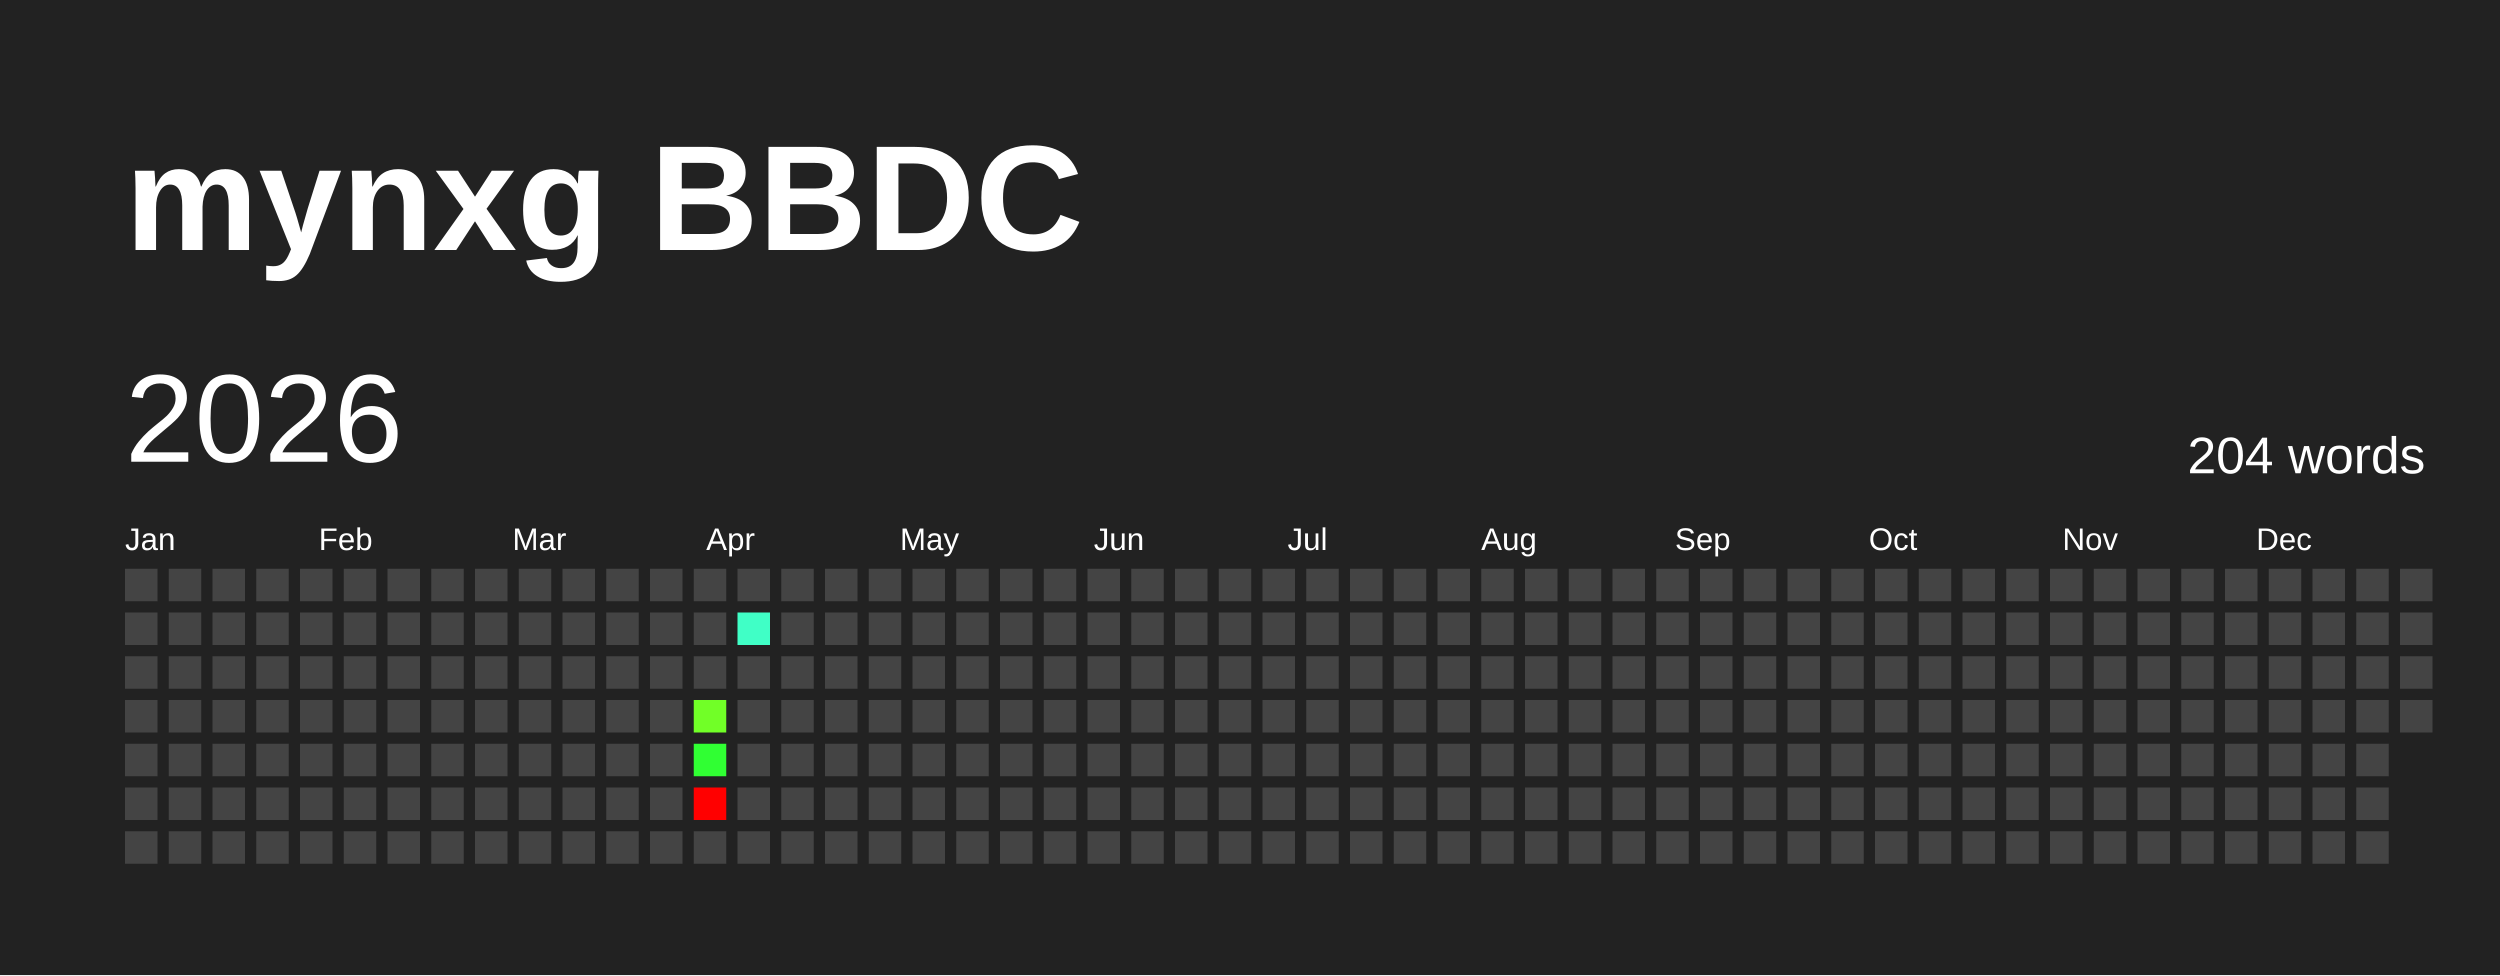
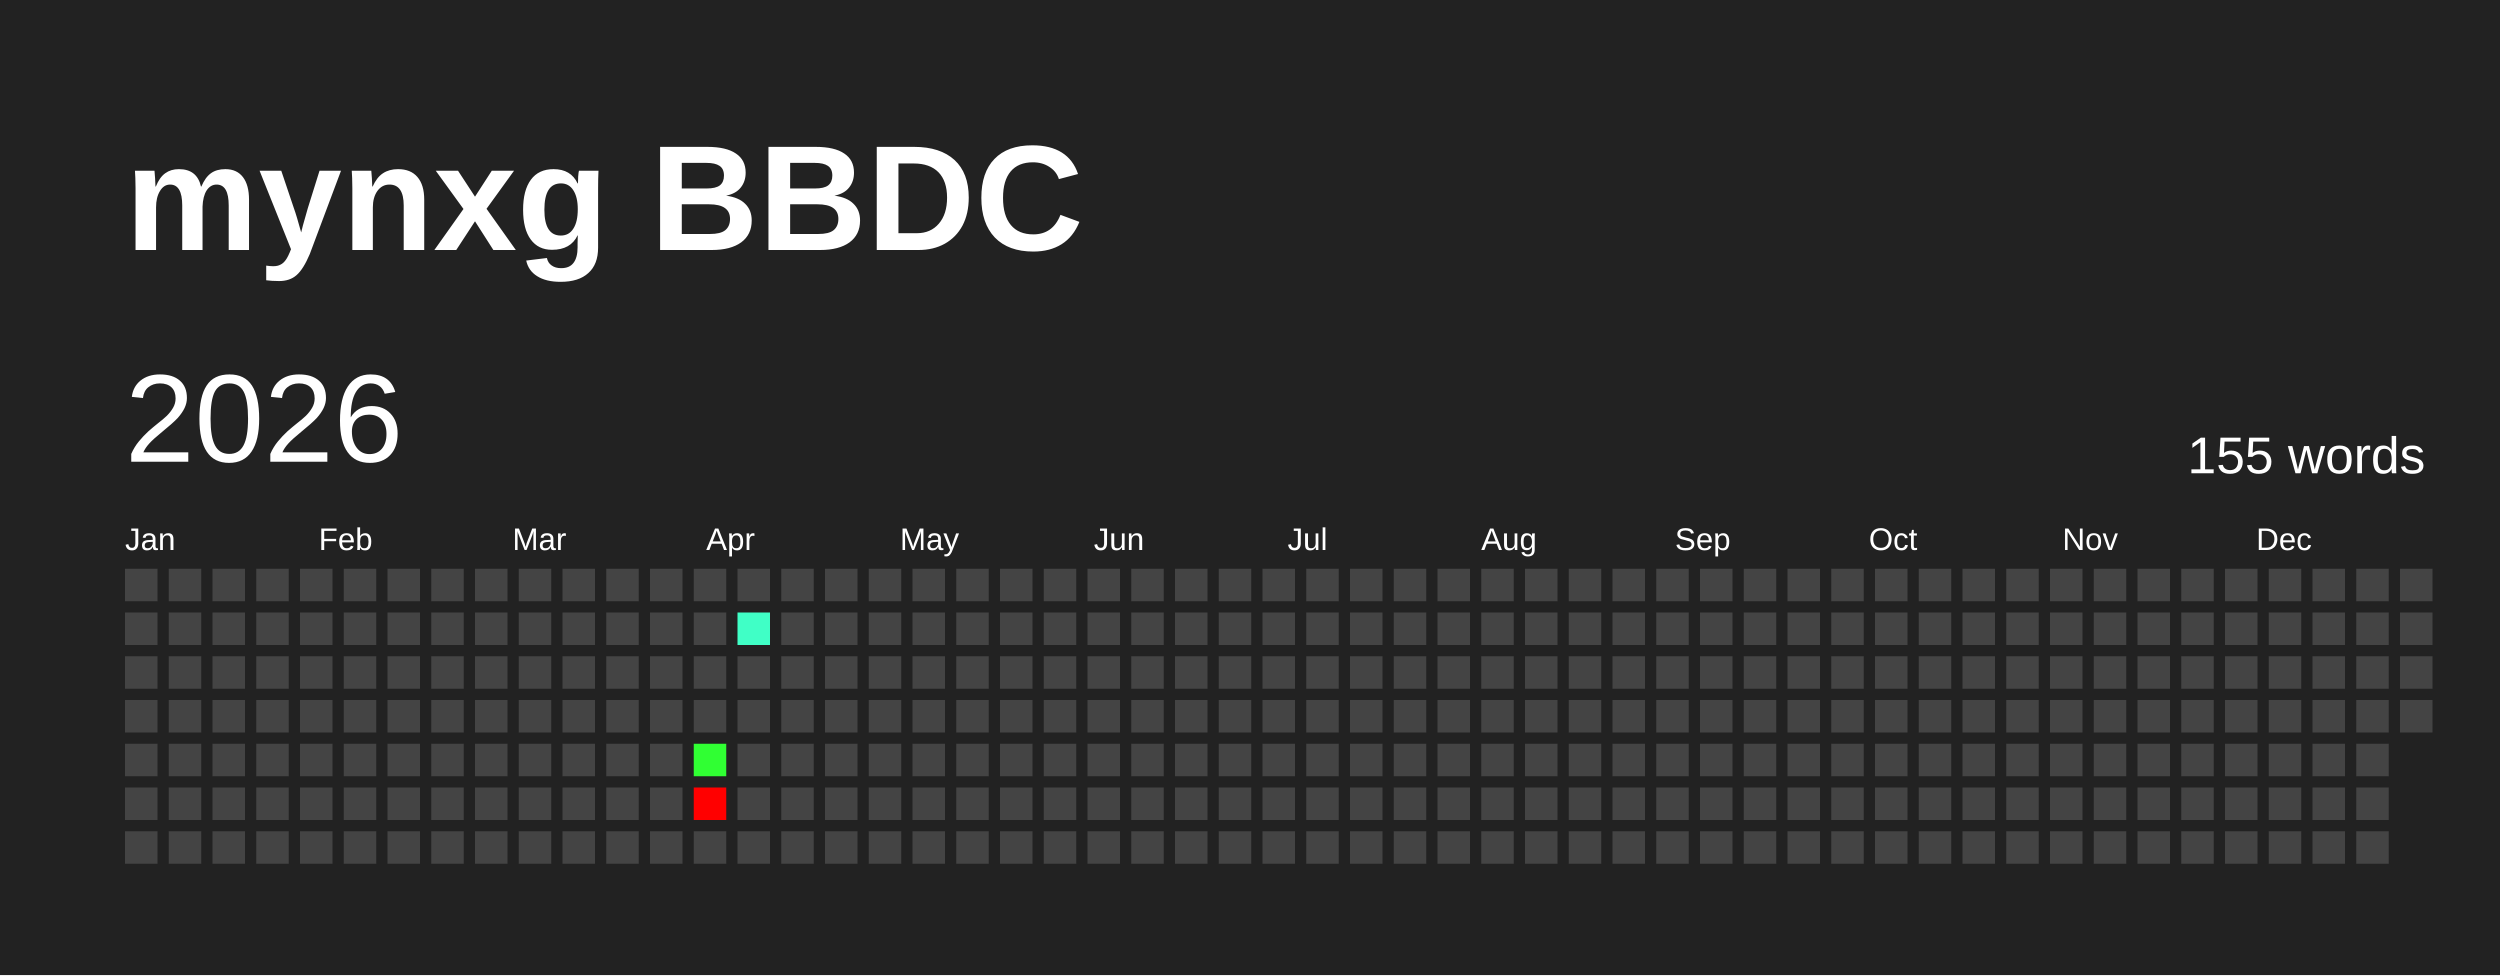
<svg xmlns="http://www.w3.org/2000/svg" baseProfile="full" height="78mm" version="1.1" viewBox="0,0,200,78" width="200mm">
  <defs />
  <rect fill="#222222" height="78" width="200" x="0" y="0" />
  <text fill="#FFFFFF" style="font-size:12px; font-family:Arial; font-weight:bold;" x="10" y="20">mynxg BBDC</text>
  <text dominant-baseline="hanging" fill="#FFFFFF" style="font-size:10.0px; font-family:Arial;" x="10" y="30">2026</text>
-   <text dominant-baseline="hanging" fill="#FFFFFF" style="font-size:4.125px; font-family:Arial;" x="175" y="35">204 words</text>
+   <text dominant-baseline="hanging" fill="#FFFFFF" style="font-size:4.125px; font-family:Arial;" x="175" y="35">155 words</text>
  <text fill="#FFFFFF" style="font-size:2.5px; font-family:Arial" x="10.0" y="44">Jan</text>
  <text fill="#FFFFFF" style="font-size:2.5px; font-family:Arial" x="25.5" y="44">Feb</text>
  <text fill="#FFFFFF" style="font-size:2.5px; font-family:Arial" x="41.0" y="44">Mar</text>
  <text fill="#FFFFFF" style="font-size:2.5px; font-family:Arial" x="56.5" y="44">Apr</text>
  <text fill="#FFFFFF" style="font-size:2.5px; font-family:Arial" x="72.0" y="44">May</text>
  <text fill="#FFFFFF" style="font-size:2.5px; font-family:Arial" x="87.5" y="44">Jun</text>
  <text fill="#FFFFFF" style="font-size:2.5px; font-family:Arial" x="103.0" y="44">Jul</text>
  <text fill="#FFFFFF" style="font-size:2.5px; font-family:Arial" x="118.5" y="44">Aug</text>
  <text fill="#FFFFFF" style="font-size:2.5px; font-family:Arial" x="134.0" y="44">Sep</text>
  <text fill="#FFFFFF" style="font-size:2.5px; font-family:Arial" x="149.5" y="44">Oct</text>
  <text fill="#FFFFFF" style="font-size:2.5px; font-family:Arial" x="165.0" y="44">Nov</text>
  <text fill="#FFFFFF" style="font-size:2.5px; font-family:Arial" x="180.5" y="44">Dec</text>
  <rect fill="#444444" height="2.6" width="2.6" x="10.0" y="45.5" />
  <rect fill="#444444" height="2.6" width="2.6" x="10.0" y="49.0" />
  <rect fill="#444444" height="2.6" width="2.6" x="10.0" y="52.5" />
  <rect fill="#444444" height="2.6" width="2.6" x="10.0" y="56.0" />
  <rect fill="#444444" height="2.6" width="2.6" x="10.0" y="59.5" />
  <rect fill="#444444" height="2.6" width="2.6" x="10.0" y="63.0" />
  <rect fill="#444444" height="2.6" width="2.6" x="10.0" y="66.5" />
  <rect fill="#444444" height="2.6" width="2.6" x="13.5" y="45.5" />
  <rect fill="#444444" height="2.6" width="2.6" x="13.5" y="49.0" />
  <rect fill="#444444" height="2.6" width="2.6" x="13.5" y="52.5" />
  <rect fill="#444444" height="2.6" width="2.6" x="13.5" y="56.0" />
  <rect fill="#444444" height="2.6" width="2.6" x="13.5" y="59.5" />
  <rect fill="#444444" height="2.6" width="2.6" x="13.5" y="63.0" />
  <rect fill="#444444" height="2.6" width="2.6" x="13.5" y="66.5" />
  <rect fill="#444444" height="2.6" width="2.6" x="17.0" y="45.5" />
  <rect fill="#444444" height="2.6" width="2.6" x="17.0" y="49.0" />
  <rect fill="#444444" height="2.6" width="2.6" x="17.0" y="52.5" />
  <rect fill="#444444" height="2.6" width="2.6" x="17.0" y="56.0" />
  <rect fill="#444444" height="2.6" width="2.6" x="17.0" y="59.5" />
  <rect fill="#444444" height="2.6" width="2.6" x="17.0" y="63.0" />
  <rect fill="#444444" height="2.6" width="2.6" x="17.0" y="66.5" />
  <rect fill="#444444" height="2.6" width="2.6" x="20.5" y="45.5" />
  <rect fill="#444444" height="2.6" width="2.6" x="20.5" y="49.0" />
  <rect fill="#444444" height="2.6" width="2.6" x="20.5" y="52.5" />
  <rect fill="#444444" height="2.6" width="2.6" x="20.5" y="56.0" />
  <rect fill="#444444" height="2.6" width="2.6" x="20.5" y="59.5" />
  <rect fill="#444444" height="2.6" width="2.6" x="20.5" y="63.0" />
  <rect fill="#444444" height="2.6" width="2.6" x="20.5" y="66.5" />
  <rect fill="#444444" height="2.6" width="2.6" x="24.0" y="45.5" />
  <rect fill="#444444" height="2.6" width="2.6" x="24.0" y="49.0" />
  <rect fill="#444444" height="2.6" width="2.6" x="24.0" y="52.5" />
  <rect fill="#444444" height="2.6" width="2.6" x="24.0" y="56.0" />
  <rect fill="#444444" height="2.6" width="2.6" x="24.0" y="59.5" />
  <rect fill="#444444" height="2.6" width="2.6" x="24.0" y="63.0" />
  <rect fill="#444444" height="2.6" width="2.6" x="24.0" y="66.5" />
  <rect fill="#444444" height="2.6" width="2.6" x="27.5" y="45.5" />
  <rect fill="#444444" height="2.6" width="2.6" x="27.5" y="49.0" />
  <rect fill="#444444" height="2.6" width="2.6" x="27.5" y="52.5" />
  <rect fill="#444444" height="2.6" width="2.6" x="27.5" y="56.0" />
  <rect fill="#444444" height="2.6" width="2.6" x="27.5" y="59.5" />
  <rect fill="#444444" height="2.6" width="2.6" x="27.5" y="63.0" />
  <rect fill="#444444" height="2.6" width="2.6" x="27.5" y="66.5" />
  <rect fill="#444444" height="2.6" width="2.6" x="31.0" y="45.5" />
  <rect fill="#444444" height="2.6" width="2.6" x="31.0" y="49.0" />
  <rect fill="#444444" height="2.6" width="2.6" x="31.0" y="52.5" />
  <rect fill="#444444" height="2.6" width="2.6" x="31.0" y="56.0" />
  <rect fill="#444444" height="2.6" width="2.6" x="31.0" y="59.5" />
  <rect fill="#444444" height="2.6" width="2.6" x="31.0" y="63.0" />
  <rect fill="#444444" height="2.6" width="2.6" x="31.0" y="66.5" />
  <rect fill="#444444" height="2.6" width="2.6" x="34.5" y="45.5" />
  <rect fill="#444444" height="2.6" width="2.6" x="34.5" y="49.0" />
  <rect fill="#444444" height="2.6" width="2.6" x="34.5" y="52.5" />
  <rect fill="#444444" height="2.6" width="2.6" x="34.5" y="56.0" />
  <rect fill="#444444" height="2.6" width="2.6" x="34.5" y="59.5" />
  <rect fill="#444444" height="2.6" width="2.6" x="34.5" y="63.0" />
  <rect fill="#444444" height="2.6" width="2.6" x="34.5" y="66.5" />
  <rect fill="#444444" height="2.6" width="2.6" x="38.0" y="45.5" />
  <rect fill="#444444" height="2.6" width="2.6" x="38.0" y="49.0" />
  <rect fill="#444444" height="2.6" width="2.6" x="38.0" y="52.5" />
  <rect fill="#444444" height="2.6" width="2.6" x="38.0" y="56.0" />
  <rect fill="#444444" height="2.6" width="2.6" x="38.0" y="59.5" />
  <rect fill="#444444" height="2.6" width="2.6" x="38.0" y="63.0" />
  <rect fill="#444444" height="2.6" width="2.6" x="38.0" y="66.5" />
  <rect fill="#444444" height="2.6" width="2.6" x="41.5" y="45.5" />
  <rect fill="#444444" height="2.6" width="2.6" x="41.5" y="49.0" />
  <rect fill="#444444" height="2.6" width="2.6" x="41.5" y="52.5" />
  <rect fill="#444444" height="2.6" width="2.6" x="41.5" y="56.0" />
  <rect fill="#444444" height="2.6" width="2.6" x="41.5" y="59.5" />
  <rect fill="#444444" height="2.6" width="2.6" x="41.5" y="63.0" />
  <rect fill="#444444" height="2.6" width="2.6" x="41.5" y="66.5" />
  <rect fill="#444444" height="2.6" width="2.6" x="45.0" y="45.5" />
  <rect fill="#444444" height="2.6" width="2.6" x="45.0" y="49.0" />
  <rect fill="#444444" height="2.6" width="2.6" x="45.0" y="52.5" />
  <rect fill="#444444" height="2.6" width="2.6" x="45.0" y="56.0" />
  <rect fill="#444444" height="2.6" width="2.6" x="45.0" y="59.5" />
  <rect fill="#444444" height="2.6" width="2.6" x="45.0" y="63.0" />
  <rect fill="#444444" height="2.6" width="2.6" x="45.0" y="66.5" />
  <rect fill="#444444" height="2.6" width="2.6" x="48.5" y="45.5" />
  <rect fill="#444444" height="2.6" width="2.6" x="48.5" y="49.0" />
  <rect fill="#444444" height="2.6" width="2.6" x="48.5" y="52.5" />
  <rect fill="#444444" height="2.6" width="2.6" x="48.5" y="56.0" />
  <rect fill="#444444" height="2.6" width="2.6" x="48.5" y="59.5" />
  <rect fill="#444444" height="2.6" width="2.6" x="48.5" y="63.0" />
  <rect fill="#444444" height="2.6" width="2.6" x="48.5" y="66.5" />
  <rect fill="#444444" height="2.6" width="2.6" x="52.0" y="45.5" />
  <rect fill="#444444" height="2.6" width="2.6" x="52.0" y="49.0" />
  <rect fill="#444444" height="2.6" width="2.6" x="52.0" y="52.5" />
  <rect fill="#444444" height="2.6" width="2.6" x="52.0" y="56.0" />
  <rect fill="#444444" height="2.6" width="2.6" x="52.0" y="59.5" />
  <rect fill="#444444" height="2.6" width="2.6" x="52.0" y="63.0" />
  <rect fill="#444444" height="2.6" width="2.6" x="52.0" y="66.5" />
  <rect fill="#444444" height="2.6" width="2.6" x="55.5" y="45.5" />
  <rect fill="#444444" height="2.6" width="2.6" x="55.5" y="49.0" />
  <rect fill="#444444" height="2.6" width="2.6" x="55.5" y="52.5" />
-   <rect fill="#71ff27" height="2.6" width="2.6" x="55.5" y="56.0" />
+   <rect fill="#444444" height="2.6" width="2.6" x="55.5" y="56.0" />
  <rect fill="#30ff33" height="2.6" width="2.6" x="55.5" y="59.5" />
  <rect fill="red" height="2.6" width="2.6" x="55.5" y="63.0" />
  <rect fill="#444444" height="2.6" width="2.6" x="55.5" y="66.5" />
  <rect fill="#444444" height="2.6" width="2.6" x="59.0" y="45.5" />
  <rect fill="#40ffc6" height="2.6" width="2.6" x="59.0" y="49.0" />
  <rect fill="#444444" height="2.6" width="2.6" x="59.0" y="52.5" />
  <rect fill="#444444" height="2.6" width="2.6" x="59.0" y="56.0" />
  <rect fill="#444444" height="2.6" width="2.6" x="59.0" y="59.5" />
  <rect fill="#444444" height="2.6" width="2.6" x="59.0" y="63.0" />
  <rect fill="#444444" height="2.6" width="2.6" x="59.0" y="66.5" />
  <rect fill="#444444" height="2.6" width="2.6" x="62.5" y="45.5" />
  <rect fill="#444444" height="2.6" width="2.6" x="62.5" y="49.0" />
  <rect fill="#444444" height="2.6" width="2.6" x="62.5" y="52.5" />
  <rect fill="#444444" height="2.6" width="2.6" x="62.5" y="56.0" />
  <rect fill="#444444" height="2.6" width="2.6" x="62.5" y="59.5" />
  <rect fill="#444444" height="2.6" width="2.6" x="62.5" y="63.0" />
  <rect fill="#444444" height="2.6" width="2.6" x="62.5" y="66.5" />
  <rect fill="#444444" height="2.6" width="2.6" x="66.0" y="45.5" />
  <rect fill="#444444" height="2.6" width="2.6" x="66.0" y="49.0" />
  <rect fill="#444444" height="2.6" width="2.6" x="66.0" y="52.5" />
  <rect fill="#444444" height="2.6" width="2.6" x="66.0" y="56.0" />
  <rect fill="#444444" height="2.6" width="2.6" x="66.0" y="59.5" />
  <rect fill="#444444" height="2.6" width="2.6" x="66.0" y="63.0" />
  <rect fill="#444444" height="2.6" width="2.6" x="66.0" y="66.5" />
  <rect fill="#444444" height="2.6" width="2.6" x="69.5" y="45.5" />
  <rect fill="#444444" height="2.6" width="2.6" x="69.5" y="49.0" />
  <rect fill="#444444" height="2.6" width="2.6" x="69.5" y="52.5" />
  <rect fill="#444444" height="2.6" width="2.6" x="69.5" y="56.0" />
  <rect fill="#444444" height="2.6" width="2.6" x="69.5" y="59.5" />
  <rect fill="#444444" height="2.6" width="2.6" x="69.5" y="63.0" />
  <rect fill="#444444" height="2.6" width="2.6" x="69.5" y="66.5" />
  <rect fill="#444444" height="2.6" width="2.6" x="73.0" y="45.5" />
  <rect fill="#444444" height="2.6" width="2.6" x="73.0" y="49.0" />
  <rect fill="#444444" height="2.6" width="2.6" x="73.0" y="52.5" />
  <rect fill="#444444" height="2.6" width="2.6" x="73.0" y="56.0" />
  <rect fill="#444444" height="2.6" width="2.6" x="73.0" y="59.5" />
  <rect fill="#444444" height="2.6" width="2.6" x="73.0" y="63.0" />
  <rect fill="#444444" height="2.6" width="2.6" x="73.0" y="66.5" />
  <rect fill="#444444" height="2.6" width="2.6" x="76.5" y="45.5" />
  <rect fill="#444444" height="2.6" width="2.6" x="76.5" y="49.0" />
  <rect fill="#444444" height="2.6" width="2.6" x="76.5" y="52.5" />
  <rect fill="#444444" height="2.6" width="2.6" x="76.5" y="56.0" />
  <rect fill="#444444" height="2.6" width="2.6" x="76.5" y="59.5" />
  <rect fill="#444444" height="2.6" width="2.6" x="76.5" y="63.0" />
  <rect fill="#444444" height="2.6" width="2.6" x="76.5" y="66.5" />
  <rect fill="#444444" height="2.6" width="2.6" x="80.0" y="45.5" />
  <rect fill="#444444" height="2.6" width="2.6" x="80.0" y="49.0" />
  <rect fill="#444444" height="2.6" width="2.6" x="80.0" y="52.5" />
  <rect fill="#444444" height="2.6" width="2.6" x="80.0" y="56.0" />
  <rect fill="#444444" height="2.6" width="2.6" x="80.0" y="59.5" />
  <rect fill="#444444" height="2.6" width="2.6" x="80.0" y="63.0" />
  <rect fill="#444444" height="2.6" width="2.6" x="80.0" y="66.5" />
  <rect fill="#444444" height="2.6" width="2.6" x="83.5" y="45.5" />
  <rect fill="#444444" height="2.6" width="2.6" x="83.5" y="49.0" />
  <rect fill="#444444" height="2.6" width="2.6" x="83.5" y="52.5" />
  <rect fill="#444444" height="2.6" width="2.6" x="83.5" y="56.0" />
  <rect fill="#444444" height="2.6" width="2.6" x="83.5" y="59.5" />
  <rect fill="#444444" height="2.6" width="2.6" x="83.5" y="63.0" />
  <rect fill="#444444" height="2.6" width="2.6" x="83.5" y="66.5" />
  <rect fill="#444444" height="2.6" width="2.6" x="87.0" y="45.5" />
  <rect fill="#444444" height="2.6" width="2.6" x="87.0" y="49.0" />
  <rect fill="#444444" height="2.6" width="2.6" x="87.0" y="52.5" />
  <rect fill="#444444" height="2.6" width="2.6" x="87.0" y="56.0" />
  <rect fill="#444444" height="2.6" width="2.6" x="87.0" y="59.5" />
  <rect fill="#444444" height="2.6" width="2.6" x="87.0" y="63.0" />
  <rect fill="#444444" height="2.6" width="2.6" x="87.0" y="66.5" />
  <rect fill="#444444" height="2.6" width="2.6" x="90.5" y="45.5" />
  <rect fill="#444444" height="2.6" width="2.6" x="90.5" y="49.0" />
  <rect fill="#444444" height="2.6" width="2.6" x="90.5" y="52.5" />
  <rect fill="#444444" height="2.6" width="2.6" x="90.5" y="56.0" />
  <rect fill="#444444" height="2.6" width="2.6" x="90.5" y="59.5" />
  <rect fill="#444444" height="2.6" width="2.6" x="90.5" y="63.0" />
  <rect fill="#444444" height="2.6" width="2.6" x="90.5" y="66.5" />
  <rect fill="#444444" height="2.6" width="2.6" x="94.0" y="45.5" />
  <rect fill="#444444" height="2.6" width="2.6" x="94.0" y="49.0" />
  <rect fill="#444444" height="2.6" width="2.6" x="94.0" y="52.5" />
  <rect fill="#444444" height="2.6" width="2.6" x="94.0" y="56.0" />
  <rect fill="#444444" height="2.6" width="2.6" x="94.0" y="59.5" />
  <rect fill="#444444" height="2.6" width="2.6" x="94.0" y="63.0" />
  <rect fill="#444444" height="2.6" width="2.6" x="94.0" y="66.5" />
  <rect fill="#444444" height="2.6" width="2.6" x="97.5" y="45.5" />
  <rect fill="#444444" height="2.6" width="2.6" x="97.5" y="49.0" />
  <rect fill="#444444" height="2.6" width="2.6" x="97.5" y="52.5" />
  <rect fill="#444444" height="2.6" width="2.6" x="97.5" y="56.0" />
  <rect fill="#444444" height="2.6" width="2.6" x="97.5" y="59.5" />
  <rect fill="#444444" height="2.6" width="2.6" x="97.5" y="63.0" />
  <rect fill="#444444" height="2.6" width="2.6" x="97.5" y="66.5" />
  <rect fill="#444444" height="2.6" width="2.6" x="101.0" y="45.5" />
  <rect fill="#444444" height="2.6" width="2.6" x="101.0" y="49.0" />
  <rect fill="#444444" height="2.6" width="2.6" x="101.0" y="52.5" />
  <rect fill="#444444" height="2.6" width="2.6" x="101.0" y="56.0" />
  <rect fill="#444444" height="2.6" width="2.6" x="101.0" y="59.5" />
  <rect fill="#444444" height="2.6" width="2.6" x="101.0" y="63.0" />
  <rect fill="#444444" height="2.6" width="2.6" x="101.0" y="66.5" />
  <rect fill="#444444" height="2.6" width="2.6" x="104.5" y="45.5" />
  <rect fill="#444444" height="2.6" width="2.6" x="104.5" y="49.0" />
  <rect fill="#444444" height="2.6" width="2.6" x="104.5" y="52.5" />
  <rect fill="#444444" height="2.6" width="2.6" x="104.5" y="56.0" />
  <rect fill="#444444" height="2.6" width="2.6" x="104.5" y="59.5" />
  <rect fill="#444444" height="2.6" width="2.6" x="104.5" y="63.0" />
  <rect fill="#444444" height="2.6" width="2.6" x="104.5" y="66.5" />
  <rect fill="#444444" height="2.6" width="2.6" x="108.0" y="45.5" />
  <rect fill="#444444" height="2.6" width="2.6" x="108.0" y="49.0" />
  <rect fill="#444444" height="2.6" width="2.6" x="108.0" y="52.5" />
  <rect fill="#444444" height="2.6" width="2.6" x="108.0" y="56.0" />
  <rect fill="#444444" height="2.6" width="2.6" x="108.0" y="59.5" />
  <rect fill="#444444" height="2.6" width="2.6" x="108.0" y="63.0" />
  <rect fill="#444444" height="2.6" width="2.6" x="108.0" y="66.5" />
  <rect fill="#444444" height="2.6" width="2.6" x="111.5" y="45.5" />
  <rect fill="#444444" height="2.6" width="2.6" x="111.5" y="49.0" />
  <rect fill="#444444" height="2.6" width="2.6" x="111.5" y="52.5" />
  <rect fill="#444444" height="2.6" width="2.6" x="111.5" y="56.0" />
  <rect fill="#444444" height="2.6" width="2.6" x="111.5" y="59.5" />
  <rect fill="#444444" height="2.6" width="2.6" x="111.5" y="63.0" />
  <rect fill="#444444" height="2.6" width="2.6" x="111.5" y="66.5" />
  <rect fill="#444444" height="2.6" width="2.6" x="115.0" y="45.5" />
  <rect fill="#444444" height="2.6" width="2.6" x="115.0" y="49.0" />
  <rect fill="#444444" height="2.6" width="2.6" x="115.0" y="52.5" />
  <rect fill="#444444" height="2.6" width="2.6" x="115.0" y="56.0" />
  <rect fill="#444444" height="2.6" width="2.6" x="115.0" y="59.5" />
  <rect fill="#444444" height="2.6" width="2.6" x="115.0" y="63.0" />
  <rect fill="#444444" height="2.6" width="2.6" x="115.0" y="66.5" />
  <rect fill="#444444" height="2.6" width="2.6" x="118.5" y="45.5" />
  <rect fill="#444444" height="2.6" width="2.6" x="118.5" y="49.0" />
  <rect fill="#444444" height="2.6" width="2.6" x="118.5" y="52.5" />
  <rect fill="#444444" height="2.6" width="2.6" x="118.5" y="56.0" />
  <rect fill="#444444" height="2.6" width="2.6" x="118.5" y="59.5" />
  <rect fill="#444444" height="2.6" width="2.6" x="118.5" y="63.0" />
  <rect fill="#444444" height="2.6" width="2.6" x="118.5" y="66.5" />
  <rect fill="#444444" height="2.6" width="2.6" x="122.0" y="45.5" />
  <rect fill="#444444" height="2.6" width="2.6" x="122.0" y="49.0" />
  <rect fill="#444444" height="2.6" width="2.6" x="122.0" y="52.5" />
  <rect fill="#444444" height="2.6" width="2.6" x="122.0" y="56.0" />
  <rect fill="#444444" height="2.6" width="2.6" x="122.0" y="59.5" />
  <rect fill="#444444" height="2.6" width="2.6" x="122.0" y="63.0" />
  <rect fill="#444444" height="2.6" width="2.6" x="122.0" y="66.5" />
  <rect fill="#444444" height="2.6" width="2.6" x="125.5" y="45.5" />
  <rect fill="#444444" height="2.6" width="2.6" x="125.5" y="49.0" />
  <rect fill="#444444" height="2.6" width="2.6" x="125.5" y="52.5" />
  <rect fill="#444444" height="2.6" width="2.6" x="125.5" y="56.0" />
  <rect fill="#444444" height="2.6" width="2.6" x="125.5" y="59.5" />
  <rect fill="#444444" height="2.6" width="2.6" x="125.5" y="63.0" />
  <rect fill="#444444" height="2.6" width="2.6" x="125.5" y="66.5" />
  <rect fill="#444444" height="2.6" width="2.6" x="129.0" y="45.5" />
  <rect fill="#444444" height="2.6" width="2.6" x="129.0" y="49.0" />
  <rect fill="#444444" height="2.6" width="2.6" x="129.0" y="52.5" />
  <rect fill="#444444" height="2.6" width="2.6" x="129.0" y="56.0" />
  <rect fill="#444444" height="2.6" width="2.6" x="129.0" y="59.5" />
  <rect fill="#444444" height="2.6" width="2.6" x="129.0" y="63.0" />
  <rect fill="#444444" height="2.6" width="2.6" x="129.0" y="66.5" />
  <rect fill="#444444" height="2.6" width="2.6" x="132.5" y="45.5" />
  <rect fill="#444444" height="2.6" width="2.6" x="132.5" y="49.0" />
  <rect fill="#444444" height="2.6" width="2.6" x="132.5" y="52.5" />
  <rect fill="#444444" height="2.6" width="2.6" x="132.5" y="56.0" />
  <rect fill="#444444" height="2.6" width="2.6" x="132.5" y="59.5" />
  <rect fill="#444444" height="2.6" width="2.6" x="132.5" y="63.0" />
  <rect fill="#444444" height="2.6" width="2.6" x="132.5" y="66.5" />
  <rect fill="#444444" height="2.6" width="2.6" x="136.0" y="45.5" />
  <rect fill="#444444" height="2.6" width="2.6" x="136.0" y="49.0" />
  <rect fill="#444444" height="2.6" width="2.6" x="136.0" y="52.5" />
  <rect fill="#444444" height="2.6" width="2.6" x="136.0" y="56.0" />
  <rect fill="#444444" height="2.6" width="2.6" x="136.0" y="59.5" />
  <rect fill="#444444" height="2.6" width="2.6" x="136.0" y="63.0" />
  <rect fill="#444444" height="2.6" width="2.6" x="136.0" y="66.5" />
  <rect fill="#444444" height="2.6" width="2.6" x="139.5" y="45.5" />
  <rect fill="#444444" height="2.6" width="2.6" x="139.5" y="49.0" />
  <rect fill="#444444" height="2.6" width="2.6" x="139.5" y="52.5" />
  <rect fill="#444444" height="2.6" width="2.6" x="139.5" y="56.0" />
  <rect fill="#444444" height="2.6" width="2.6" x="139.5" y="59.5" />
  <rect fill="#444444" height="2.6" width="2.6" x="139.5" y="63.0" />
  <rect fill="#444444" height="2.6" width="2.6" x="139.5" y="66.5" />
  <rect fill="#444444" height="2.6" width="2.6" x="143.0" y="45.5" />
  <rect fill="#444444" height="2.6" width="2.6" x="143.0" y="49.0" />
  <rect fill="#444444" height="2.6" width="2.6" x="143.0" y="52.5" />
  <rect fill="#444444" height="2.6" width="2.6" x="143.0" y="56.0" />
  <rect fill="#444444" height="2.6" width="2.6" x="143.0" y="59.5" />
  <rect fill="#444444" height="2.6" width="2.6" x="143.0" y="63.0" />
  <rect fill="#444444" height="2.6" width="2.6" x="143.0" y="66.5" />
  <rect fill="#444444" height="2.6" width="2.6" x="146.5" y="45.5" />
  <rect fill="#444444" height="2.6" width="2.6" x="146.5" y="49.0" />
  <rect fill="#444444" height="2.6" width="2.6" x="146.5" y="52.5" />
  <rect fill="#444444" height="2.6" width="2.6" x="146.5" y="56.0" />
  <rect fill="#444444" height="2.6" width="2.6" x="146.5" y="59.5" />
  <rect fill="#444444" height="2.6" width="2.6" x="146.5" y="63.0" />
  <rect fill="#444444" height="2.6" width="2.6" x="146.5" y="66.5" />
  <rect fill="#444444" height="2.6" width="2.6" x="150.0" y="45.5" />
  <rect fill="#444444" height="2.6" width="2.6" x="150.0" y="49.0" />
  <rect fill="#444444" height="2.6" width="2.6" x="150.0" y="52.5" />
  <rect fill="#444444" height="2.6" width="2.6" x="150.0" y="56.0" />
  <rect fill="#444444" height="2.6" width="2.6" x="150.0" y="59.5" />
  <rect fill="#444444" height="2.6" width="2.6" x="150.0" y="63.0" />
  <rect fill="#444444" height="2.6" width="2.6" x="150.0" y="66.5" />
  <rect fill="#444444" height="2.6" width="2.6" x="153.5" y="45.5" />
  <rect fill="#444444" height="2.6" width="2.6" x="153.5" y="49.0" />
  <rect fill="#444444" height="2.6" width="2.6" x="153.5" y="52.5" />
  <rect fill="#444444" height="2.6" width="2.6" x="153.5" y="56.0" />
  <rect fill="#444444" height="2.6" width="2.6" x="153.5" y="59.5" />
  <rect fill="#444444" height="2.6" width="2.6" x="153.5" y="63.0" />
  <rect fill="#444444" height="2.6" width="2.6" x="153.5" y="66.5" />
  <rect fill="#444444" height="2.6" width="2.6" x="157.0" y="45.5" />
  <rect fill="#444444" height="2.6" width="2.6" x="157.0" y="49.0" />
  <rect fill="#444444" height="2.6" width="2.6" x="157.0" y="52.5" />
  <rect fill="#444444" height="2.6" width="2.6" x="157.0" y="56.0" />
  <rect fill="#444444" height="2.6" width="2.6" x="157.0" y="59.5" />
  <rect fill="#444444" height="2.6" width="2.6" x="157.0" y="63.0" />
  <rect fill="#444444" height="2.6" width="2.6" x="157.0" y="66.5" />
  <rect fill="#444444" height="2.6" width="2.6" x="160.5" y="45.5" />
  <rect fill="#444444" height="2.6" width="2.6" x="160.5" y="49.0" />
  <rect fill="#444444" height="2.6" width="2.6" x="160.5" y="52.5" />
  <rect fill="#444444" height="2.6" width="2.6" x="160.5" y="56.0" />
  <rect fill="#444444" height="2.6" width="2.6" x="160.5" y="59.5" />
  <rect fill="#444444" height="2.6" width="2.6" x="160.5" y="63.0" />
  <rect fill="#444444" height="2.6" width="2.6" x="160.5" y="66.5" />
  <rect fill="#444444" height="2.6" width="2.6" x="164.0" y="45.5" />
  <rect fill="#444444" height="2.6" width="2.6" x="164.0" y="49.0" />
  <rect fill="#444444" height="2.6" width="2.6" x="164.0" y="52.5" />
  <rect fill="#444444" height="2.6" width="2.6" x="164.0" y="56.0" />
  <rect fill="#444444" height="2.6" width="2.6" x="164.0" y="59.5" />
  <rect fill="#444444" height="2.6" width="2.6" x="164.0" y="63.0" />
  <rect fill="#444444" height="2.6" width="2.6" x="164.0" y="66.5" />
  <rect fill="#444444" height="2.6" width="2.6" x="167.5" y="45.5" />
  <rect fill="#444444" height="2.6" width="2.6" x="167.5" y="49.0" />
  <rect fill="#444444" height="2.6" width="2.6" x="167.5" y="52.5" />
  <rect fill="#444444" height="2.6" width="2.6" x="167.5" y="56.0" />
  <rect fill="#444444" height="2.6" width="2.6" x="167.5" y="59.5" />
  <rect fill="#444444" height="2.6" width="2.6" x="167.5" y="63.0" />
  <rect fill="#444444" height="2.6" width="2.6" x="167.5" y="66.5" />
  <rect fill="#444444" height="2.6" width="2.6" x="171.0" y="45.5" />
  <rect fill="#444444" height="2.6" width="2.6" x="171.0" y="49.0" />
  <rect fill="#444444" height="2.6" width="2.6" x="171.0" y="52.5" />
  <rect fill="#444444" height="2.6" width="2.6" x="171.0" y="56.0" />
  <rect fill="#444444" height="2.6" width="2.6" x="171.0" y="59.5" />
  <rect fill="#444444" height="2.6" width="2.6" x="171.0" y="63.0" />
  <rect fill="#444444" height="2.6" width="2.6" x="171.0" y="66.5" />
  <rect fill="#444444" height="2.6" width="2.6" x="174.5" y="45.5" />
  <rect fill="#444444" height="2.6" width="2.6" x="174.5" y="49.0" />
  <rect fill="#444444" height="2.6" width="2.6" x="174.5" y="52.5" />
  <rect fill="#444444" height="2.6" width="2.6" x="174.5" y="56.0" />
  <rect fill="#444444" height="2.6" width="2.6" x="174.5" y="59.5" />
  <rect fill="#444444" height="2.6" width="2.6" x="174.5" y="63.0" />
  <rect fill="#444444" height="2.6" width="2.6" x="174.5" y="66.5" />
  <rect fill="#444444" height="2.6" width="2.6" x="178.0" y="45.5" />
  <rect fill="#444444" height="2.6" width="2.6" x="178.0" y="49.0" />
  <rect fill="#444444" height="2.6" width="2.6" x="178.0" y="52.5" />
  <rect fill="#444444" height="2.6" width="2.6" x="178.0" y="56.0" />
  <rect fill="#444444" height="2.6" width="2.6" x="178.0" y="59.5" />
  <rect fill="#444444" height="2.6" width="2.6" x="178.0" y="63.0" />
  <rect fill="#444444" height="2.6" width="2.6" x="178.0" y="66.5" />
  <rect fill="#444444" height="2.6" width="2.6" x="181.5" y="45.5" />
  <rect fill="#444444" height="2.6" width="2.6" x="181.5" y="49.0" />
  <rect fill="#444444" height="2.6" width="2.6" x="181.5" y="52.5" />
  <rect fill="#444444" height="2.6" width="2.6" x="181.5" y="56.0" />
  <rect fill="#444444" height="2.6" width="2.6" x="181.5" y="59.5" />
  <rect fill="#444444" height="2.6" width="2.6" x="181.5" y="63.0" />
  <rect fill="#444444" height="2.6" width="2.6" x="181.5" y="66.5" />
  <rect fill="#444444" height="2.6" width="2.6" x="185.0" y="45.5" />
  <rect fill="#444444" height="2.6" width="2.6" x="185.0" y="49.0" />
  <rect fill="#444444" height="2.6" width="2.6" x="185.0" y="52.5" />
  <rect fill="#444444" height="2.6" width="2.6" x="185.0" y="56.0" />
  <rect fill="#444444" height="2.6" width="2.6" x="185.0" y="59.5" />
  <rect fill="#444444" height="2.6" width="2.6" x="185.0" y="63.0" />
  <rect fill="#444444" height="2.6" width="2.6" x="185.0" y="66.5" />
  <rect fill="#444444" height="2.6" width="2.6" x="188.5" y="45.5" />
  <rect fill="#444444" height="2.6" width="2.6" x="188.5" y="49.0" />
  <rect fill="#444444" height="2.6" width="2.6" x="188.5" y="52.5" />
  <rect fill="#444444" height="2.6" width="2.6" x="188.5" y="56.0" />
  <rect fill="#444444" height="2.6" width="2.6" x="188.5" y="59.5" />
  <rect fill="#444444" height="2.6" width="2.6" x="188.5" y="63.0" />
  <rect fill="#444444" height="2.6" width="2.6" x="188.5" y="66.5" />
  <rect fill="#444444" height="2.6" width="2.6" x="192.0" y="45.5" />
  <rect fill="#444444" height="2.6" width="2.6" x="192.0" y="49.0" />
  <rect fill="#444444" height="2.6" width="2.6" x="192.0" y="52.5" />
  <rect fill="#444444" height="2.6" width="2.6" x="192.0" y="56.0" />
</svg>
